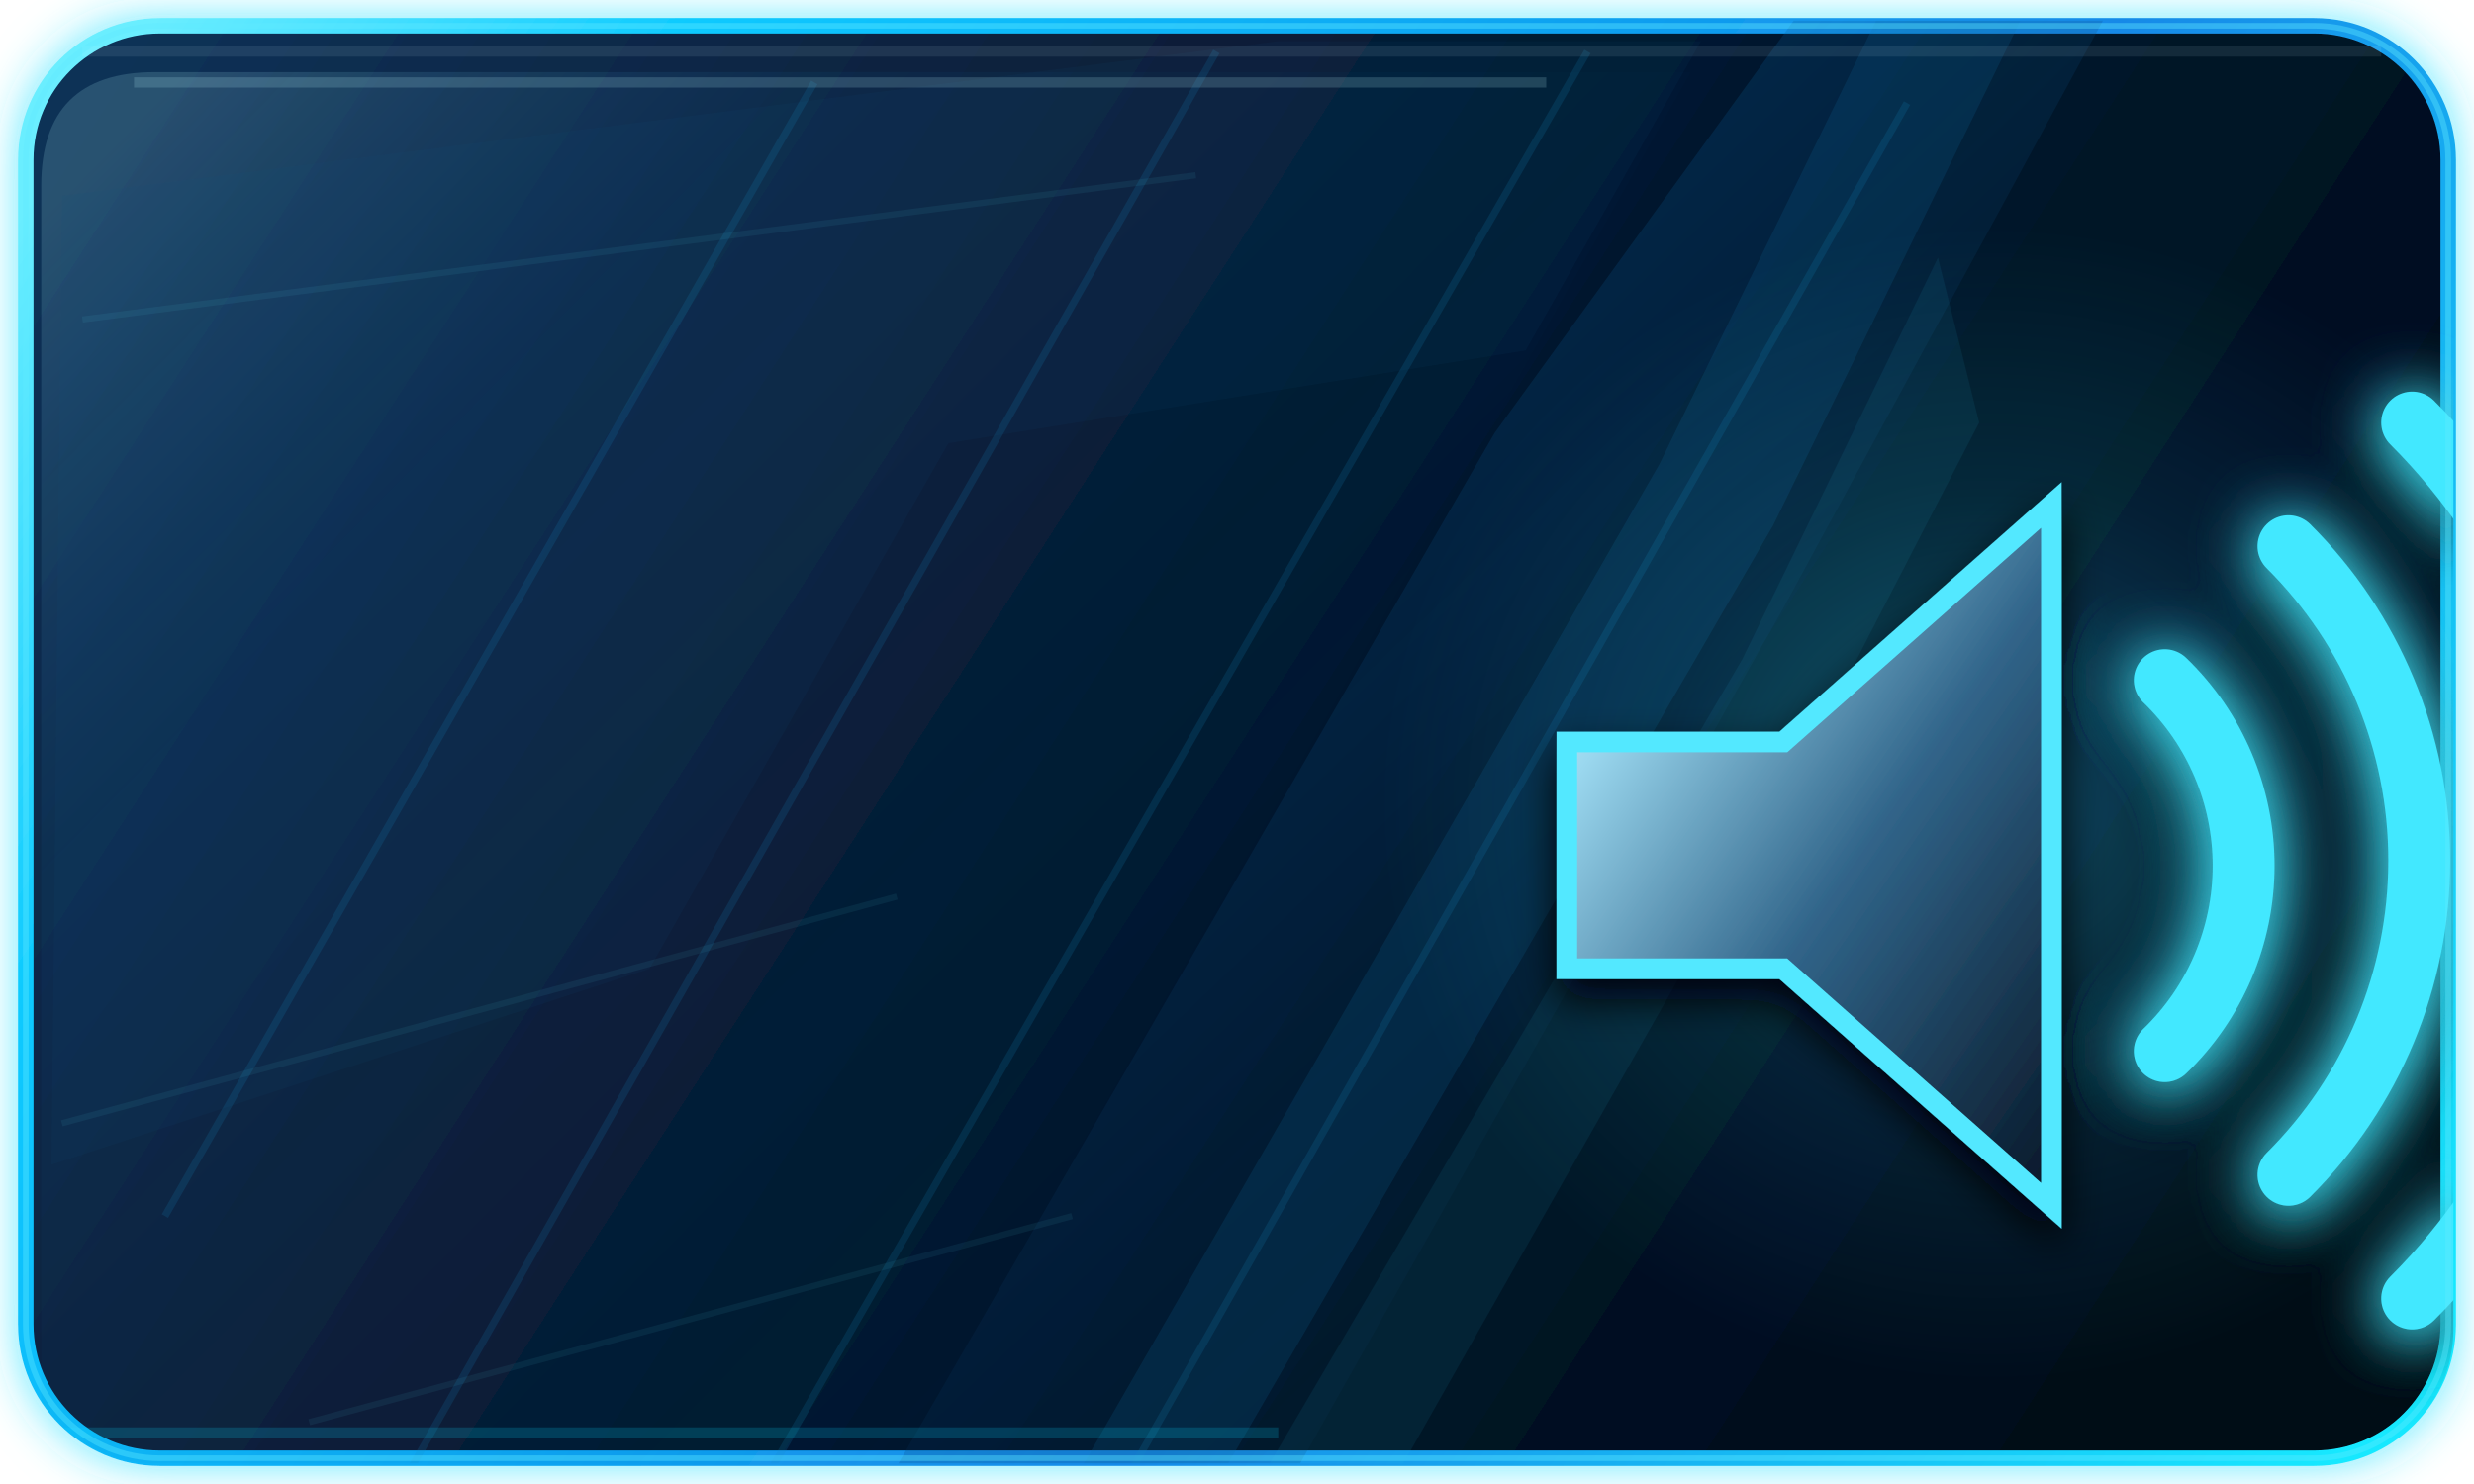
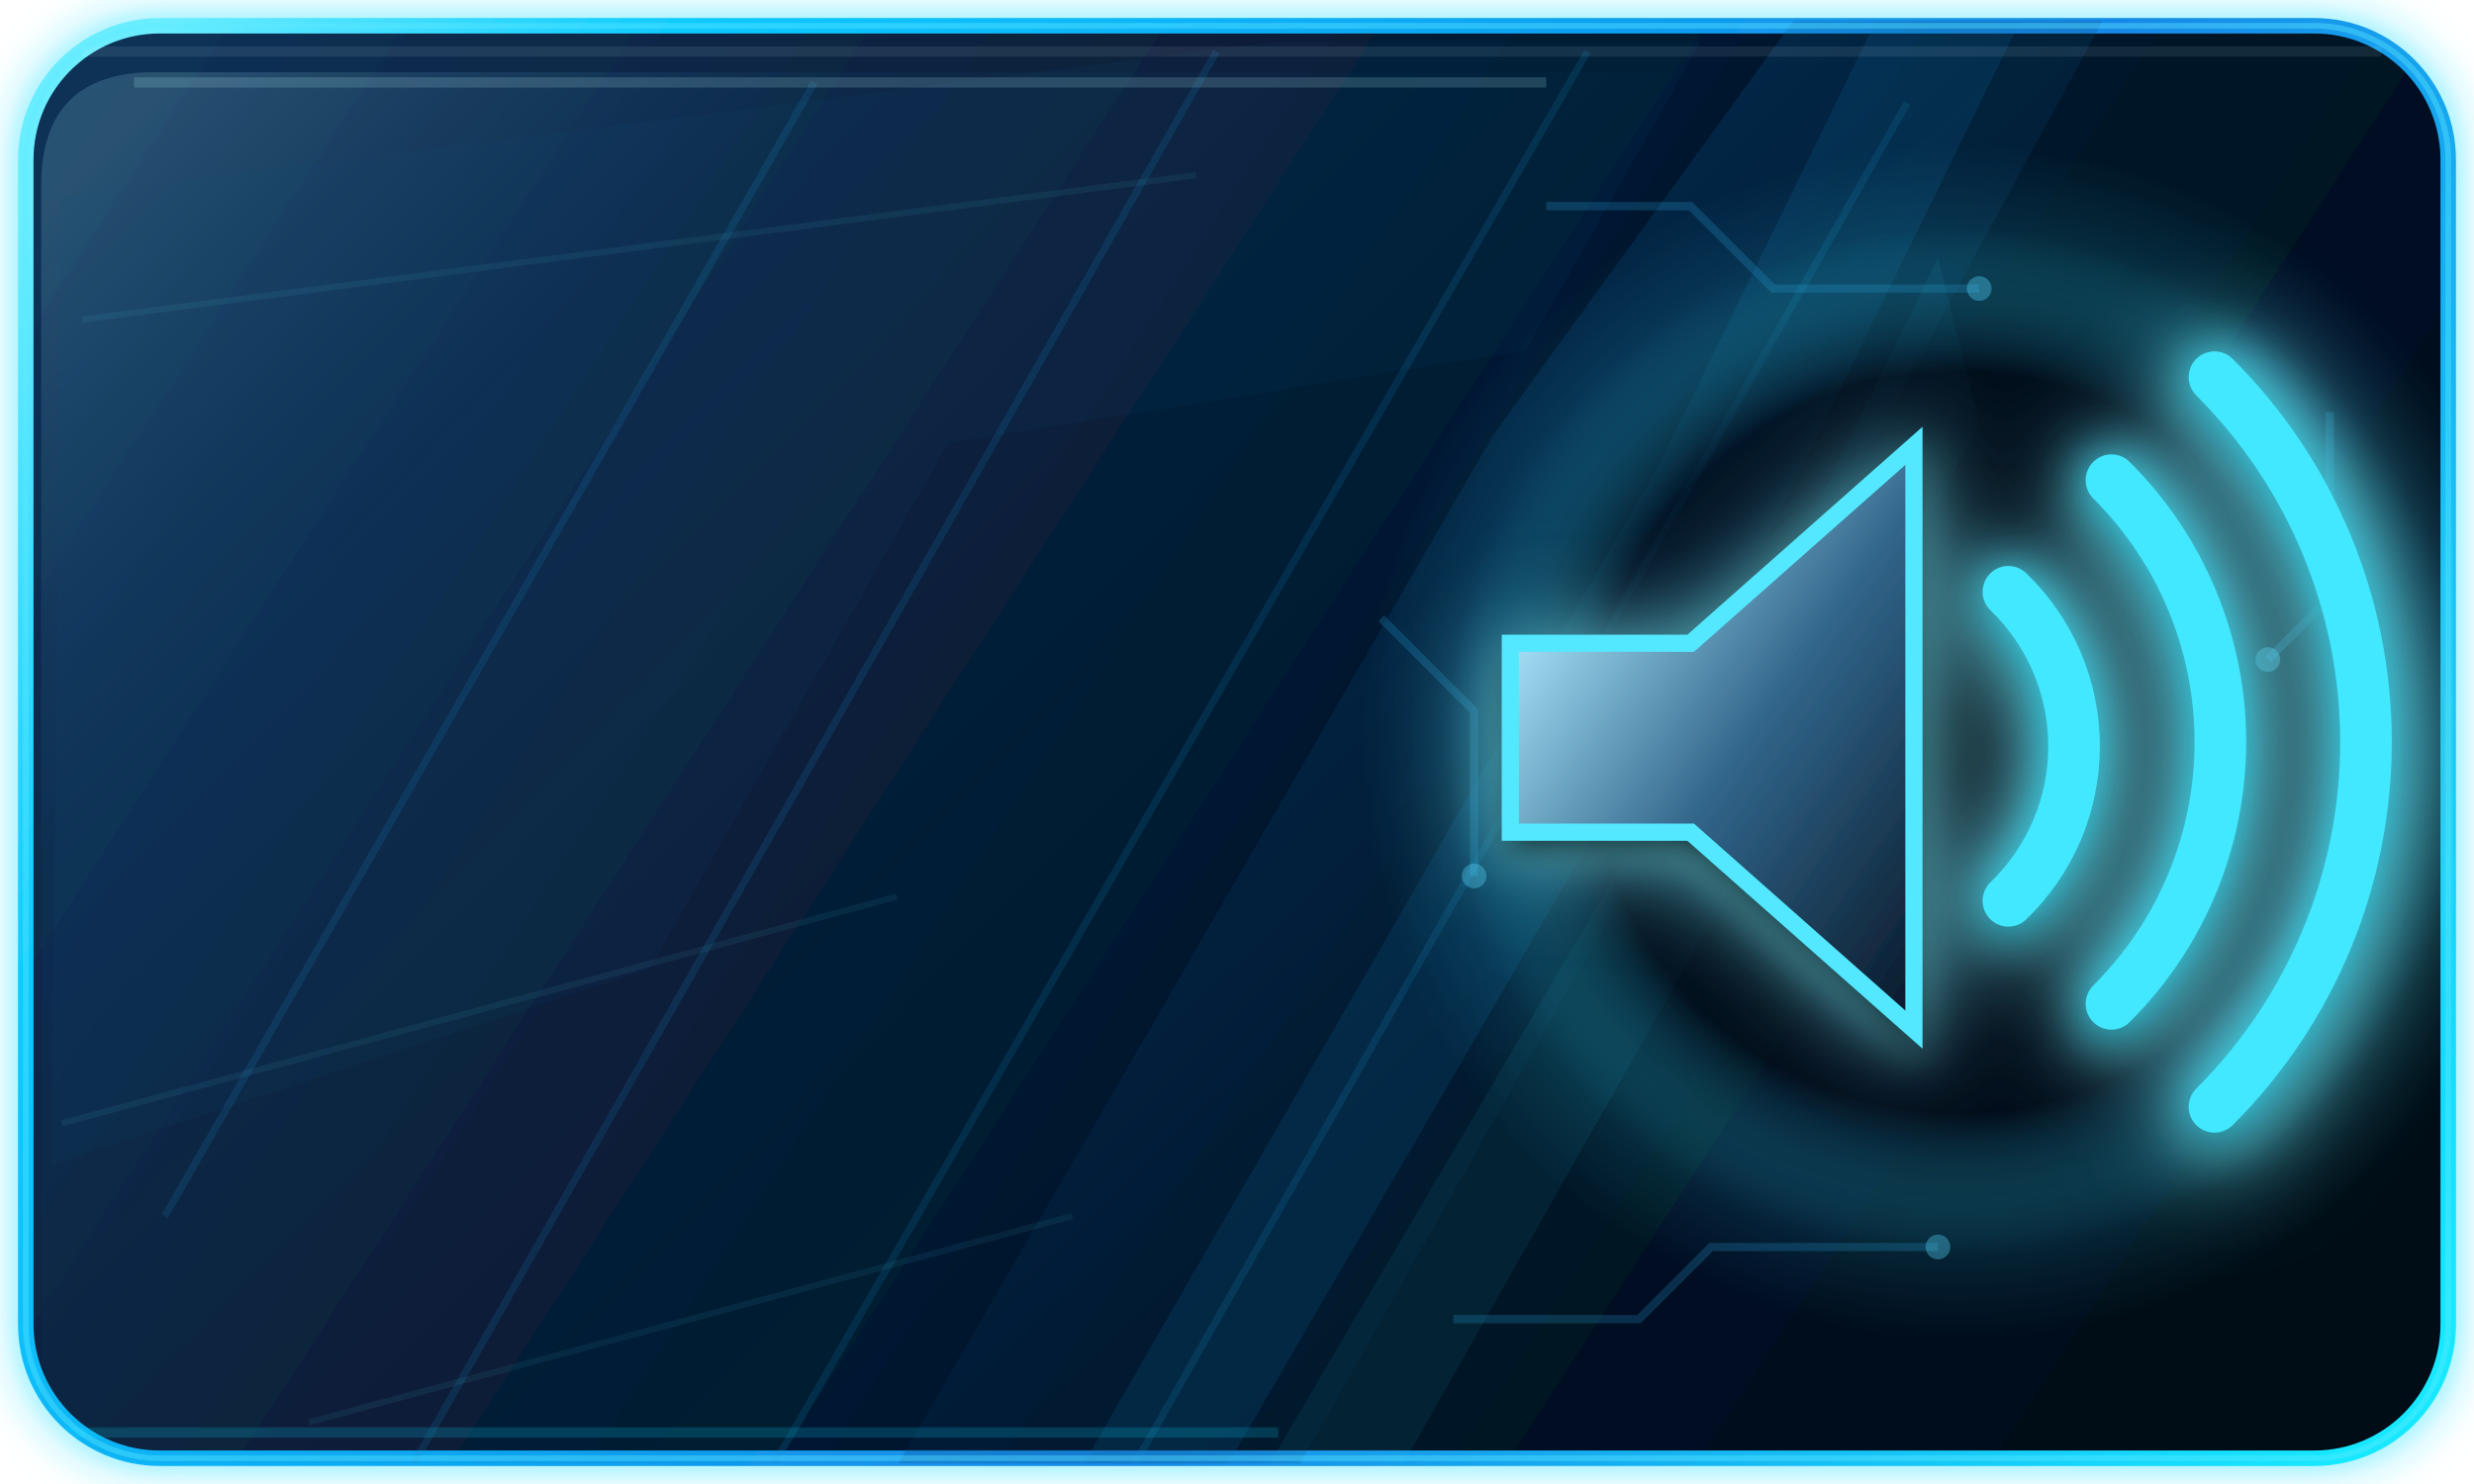
<svg xmlns="http://www.w3.org/2000/svg" viewBox="0 0 240 144" role="img" aria-label="Static Volume tile artwork">
  <defs>
    <linearGradient id="surface" x1="12" y1="5" x2="224" y2="142" gradientUnits="userSpaceOnUse">
      <stop stop-color="#0b3156" />
      <stop offset=".34" stop-color="#071f39" />
      <stop offset=".7" stop-color="#041326" />
      <stop offset="1" stop-color="#010813" />
    </linearGradient>
    <linearGradient id="rim" x1="16" y1="0" x2="225" y2="144" gradientUnits="userSpaceOnUse">
      <stop stop-color="#6beeff" />
      <stop offset=".18" stop-color="#08c8ff" />
      <stop offset=".62" stop-color="#1589e8" />
      <stop offset="1" stop-color="#18e8ff" />
    </linearGradient>
    <linearGradient id="glass" x1="18" y1="7" x2="132" y2="119" gradientUnits="userSpaceOnUse">
      <stop stop-color="#b7f8ff" stop-opacity=".16" />
      <stop offset=".28" stop-color="#0f89cf" stop-opacity=".06" />
      <stop offset="1" stop-color="#020b19" stop-opacity="0" />
    </linearGradient>
    <linearGradient id="panel" x1="113" y1="15" x2="229" y2="136" gradientUnits="userSpaceOnUse">
      <stop stop-color="#0b80c6" stop-opacity=".26" />
      <stop offset=".44" stop-color="#08345e" stop-opacity=".18" />
      <stop offset="1" stop-color="#03101f" stop-opacity=".02" />
    </linearGradient>
    <linearGradient id="accent" x1="0" y1="0" x2="1" y2="1">
      <stop stop-color="#e9feff" />
      <stop offset=".22" stop-color="#62f1ff" />
      <stop offset=".62" stop-color="#08aeea" />
      <stop offset="1" stop-color="#07519f" />
    </linearGradient>
    <linearGradient id="metal" x1="0" y1="0" x2="1" y2="1">
      <stop stop-color="#f5fdff" />
      <stop offset=".2" stop-color="#9bd8ef" />
      <stop offset=".55" stop-color="#31658a" />
      <stop offset="1" stop-color="#071627" />
    </linearGradient>
    <linearGradient id="green" x1="0" y1="0" x2="1" y2="1">
      <stop stop-color="#caffee" />
      <stop offset=".28" stop-color="#39f5b0" />
      <stop offset="1" stop-color="#00765c" />
    </linearGradient>
    <linearGradient id="danger" x1="0" y1="0" x2="1" y2="1">
      <stop stop-color="#fff4ed" />
      <stop offset=".22" stop-color="#ff725f" />
      <stop offset=".72" stop-color="#e31c35" />
      <stop offset="1" stop-color="#6e0718" />
    </linearGradient>
    <linearGradient id="gold" x1="0" y1="0" x2="1" y2="1">
      <stop stop-color="#fffbd1" />
      <stop offset=".3" stop-color="#ffe52e" />
      <stop offset="1" stop-color="#e87b00" />
    </linearGradient>
    <radialGradient id="orb">
      <stop stop-color="#33dfff" stop-opacity=".28" />
      <stop offset=".55" stop-color="#33dfff" stop-opacity=".09" />
      <stop offset="1" stop-color="#33dfff" stop-opacity="0" />
    </radialGradient>
    <filter id="outerGlow" x="-30%" y="-50%" width="160%" height="200%">
      <feGaussianBlur stdDeviation="2.3" result="b" />
      <feColorMatrix in="b" values="0 0 0 0 .02 0 0 0 0 .75 0 0 0 0 1 0 0 0 .72 0" result="c" />
      <feMerge>
        <feMergeNode in="c" />
        <feMergeNode in="SourceGraphic" />
      </feMerge>
    </filter>
    <filter id="glow" x="-80%" y="-80%" width="260%" height="260%">
      <feGaussianBlur stdDeviation="3" result="b" />
      <feMerge>
        <feMergeNode in="b" />
        <feMergeNode in="SourceGraphic" />
      </feMerge>
    </filter>
    <filter id="shadow" x="-80%" y="-80%" width="260%" height="260%">
      <feDropShadow dx="0" dy="2" stdDeviation="2" flood-color="#000711" flood-opacity=".95" />
    </filter>
+     <radialGradient id="halo" cx="190" cy="72" r="58" gradientUnits="userSpaceOnUse">
+       <stop stop-color="#01050d" stop-opacity=".92" />
+       <stop offset=".62" stop-color="#020a17" stop-opacity=".7" />
+       <stop offset=".86" stop-color="#33dfff" stop-opacity=".1" />
+       <stop offset="1" stop-color="#33dfff" stop-opacity="0" />
+     </radialGradient>
+     <filter id="bloom" x="-40%" y="-40%" width="180%" height="180%">
+       <feGaussianBlur in="SourceAlpha" stdDeviation="4.5" result="b" />
+       <feColorMatrix in="b" values="0 0 0 0 0.200 0 0 0 0 0.875 0 0 0 0 1.000 0 0 0 .75 0" result="c" />
+       <feMerge>
+         <feMergeNode in="c" />
+         <feMergeNode in="SourceGraphic" />
+       </feMerge>
+     </filter>
    <clipPath id="clip">
      <rect x="2" y="2" width="236" height="140" rx="13" />
    </clipPath>
  </defs>
  <g filter="url(#outerGlow)">
    <rect x="2.5" y="2.5" width="235" height="139" rx="13" fill="url(#surface)" stroke="url(#rim)" stroke-width="1.5" />
  </g>
  <g clip-path="url(#clip)">
    <path d="M10 7H164L129 69 86 144H4V18Q4 7 15 7Z" fill="url(#glass)" />
    <path d="M6 19 124 4h41l-17 30L92 43 63 94 5 113Z" fill="#0b4f7d" opacity=".09" />
    <path d="M86 144 145 42 174 2h30l-31 57-48 85Z" fill="url(#panel)" />
    <path d="m104 144 57-99 21-43h14l-24 49-54 93Z" fill="#0e75ad" opacity=".16" />
    <path d="m122 144 47-80 19-39 4 16-15 29-42 74Z" fill="#21b9e7" opacity=".08" />
    <path d="M16 118 79 8M39 144 118 5M74 144l80-139M109 144 185 10" fill="none" stroke="#178ec2" stroke-opacity=".16" stroke-width=".7" />
    <path d="M8 31 116 17M6 109l81-22M30 138l74-20" fill="none" stroke="#5ae9ff" stroke-opacity=".07" stroke-width=".6" />
    <path d="M13 8h137" stroke="#c1fbff" stroke-opacity=".17" />
-     <ellipse cx="193" cy="78" rx="59" ry="56" fill="url(#orb)" />
-     <g filter="url(#shadow)">
-       <g transform="translate(145 29)">
-         <path d="M7 43h21l26-23v68L28 65H7Z" fill="url(#metal)" stroke="#53e8ff" stroke-width="2" />
-         <path d="M65 37a25 25 0 0 1 0 36M77 24a43 43 0 0 1 0 61M89 12a60 60 0 0 1 0 85" fill="none" stroke="#43e8ff" stroke-width="6" stroke-linecap="round" filter="url(#glow)" />
+     <circle cx="190" cy="72" r="58" fill="url(#halo)" />
+     <path d="M150 20h14l8 8h20M141 128h18l7-7h22M226 40v18l-6 6M134 60l9 9v16" fill="none" stroke="#2aa9e6" stroke-opacity=".22" stroke-width=".8" />
+     <g fill="#57d8ff" fill-opacity=".35">
+       <circle cx="192" cy="28" r="1.2" />
+       <circle cx="188" cy="121" r="1.2" />
+       <circle cx="220" cy="64" r="1.2" />
+       <circle cx="143" cy="85" r="1.2" />
+     </g>
+     <g filter="url(#bloom)">
+       <g transform="translate(188 72) scale(0.833) translate(-201.8 -83.5)">
+         <g filter="url(#shadow)">
+           <g transform="translate(145 29)">
+             <path d="M7 43h21l26-23v68L28 65H7Z" fill="url(#metal)" stroke="#53e8ff" stroke-width="2" />
+             <path d="M65 37a25 25 0 0 1 0 36M77 24a43 43 0 0 1 0 61M89 12a60 60 0 0 1 0 85" fill="none" stroke="#43e8ff" stroke-width="6" stroke-linecap="round" filter="url(#glow)" />
+           </g>
+         </g>
      </g>
    </g>
    <path d="M5 139h119" stroke="#0ad8ff" stroke-opacity=".18" />
    <path d="M8 5h223" stroke="#d9fdff" stroke-opacity=".09" />
  </g>
  <rect x="2.5" y="2.5" width="235" height="139" rx="13" fill="none" stroke="#60eaff" stroke-opacity=".38" stroke-width=".55" />
</svg>
